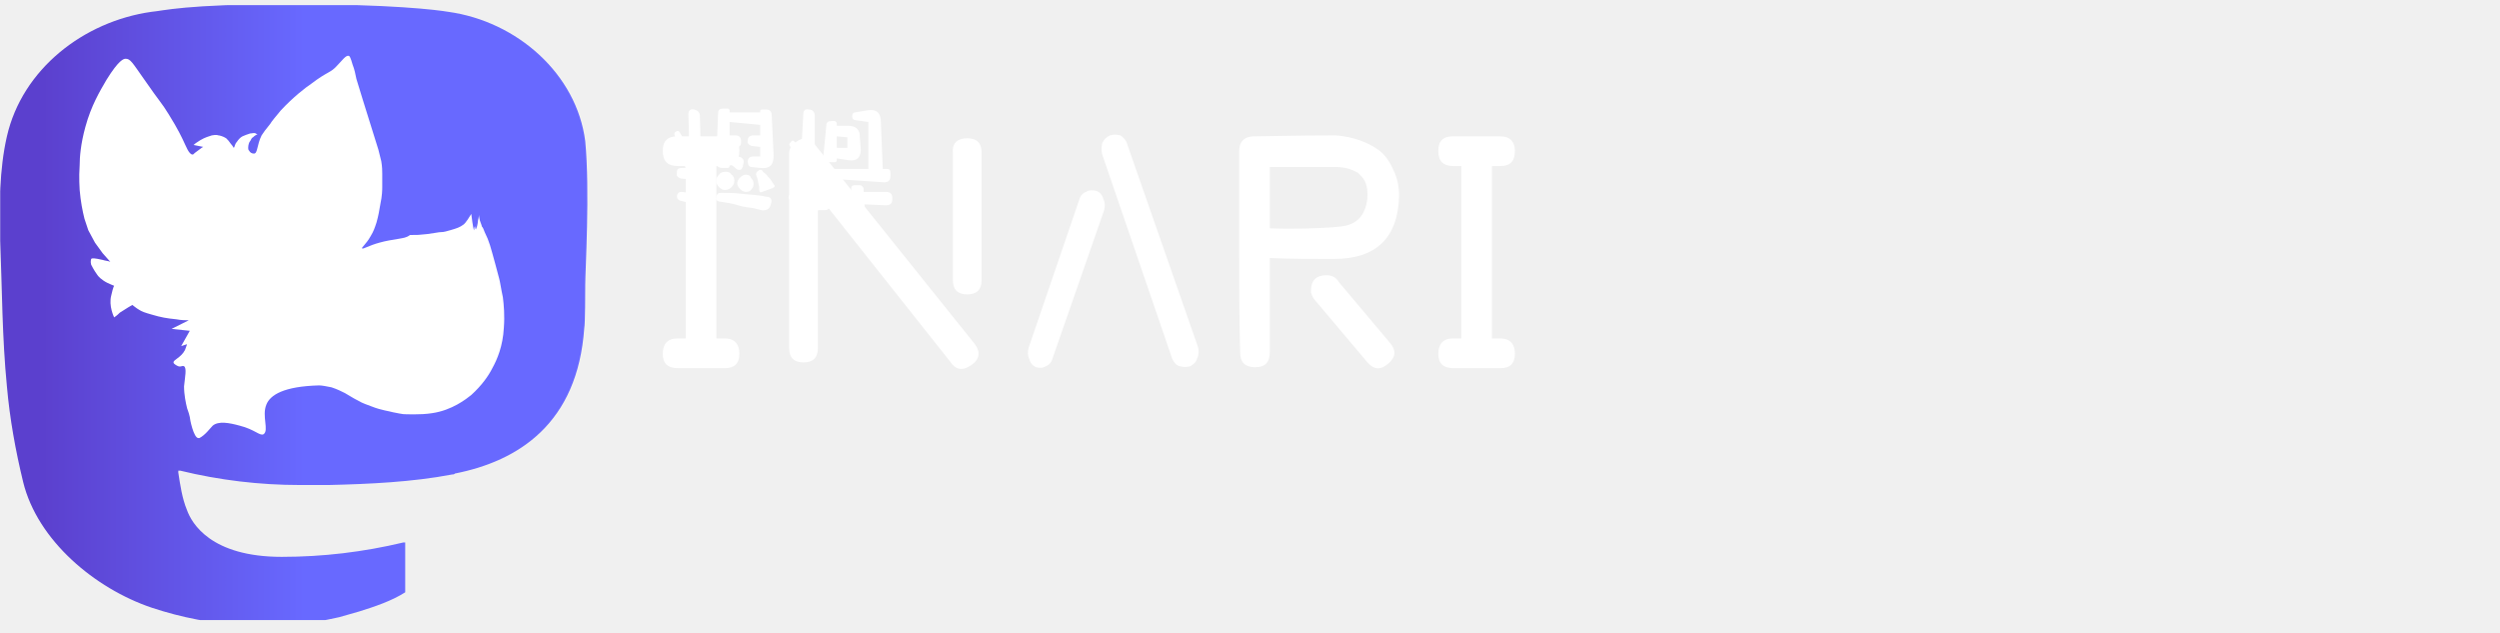
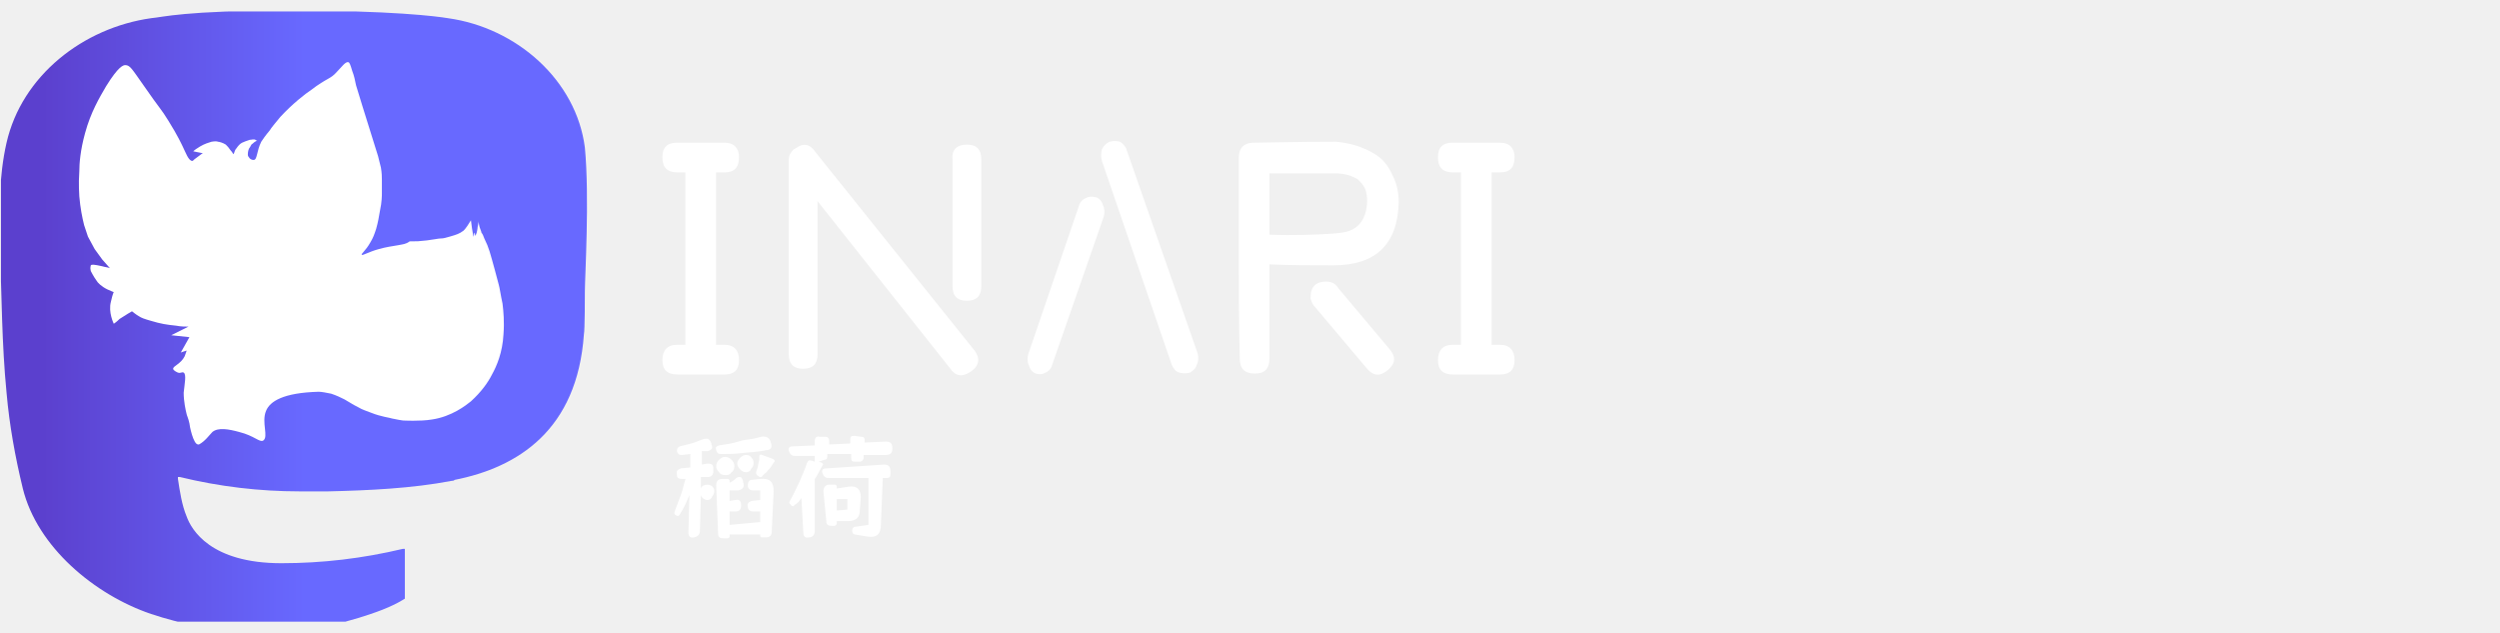
<svg xmlns="http://www.w3.org/2000/svg" xmlns:xlink="http://www.w3.org/1999/xlink" version="1.1" id="图层_1" x="0px" y="0px" viewBox="0 0 261 66" style="enable-background:new 0 0 261 66;" xml:space="preserve">
  <style type="text/css">
	.st0{fill:#FFFFFF;}
- 	.st1{fill:url(#_x3C_path_x3E__00000162353799242140481990000001480715739542591374_);fill-opacity:0.97;}
+ 	.st1{fill:url(#_x3C_path_x3E__00000107590694422900281670000005889849519544164228_);fill-opacity:0.97;}
+ 	.st2{clip-path:url(#SVGID_00000019660430892708037350000008450153288991417484_);}
+ 	.st3{clip-path:url(#SVGID_00000037690522879643216670000004062219561626654361_);}
</style>
  <symbol id="Deleted_Symbol" viewBox="-79.1 -32.5 158.2 64.9">
    <g>
      <g>
        <path class="st0" d="M-4.3,15.6v-18h0.9c1,0,1.5-0.6,1.5-1.6s-0.5-1.5-1.5-1.5h-4.9C-9.4-5.5-9.9-5-9.9-4s0.5,1.6,1.5,1.6h0.9v18     h-0.8c-1.1,0-1.6,0.5-1.6,1.6c0,1,0.5,1.5,1.5,1.5h5c1,0,1.5-0.6,1.5-1.5c0-1.1-0.5-1.6-1.5-1.6H-4.3z" />
        <path class="st0" d="M22.7-3c0.6-0.8,0.5-1.6-0.4-2.2s-1.6-0.5-2.2,0.4L6.3,12.6v-16c0-1-0.5-1.5-1.5-1.5S3.3-4.4,3.3-3.4v20.3     c0,0.5,0.2,0.8,0.5,1.1L4,18.1c0.8,0.6,1.5,0.5,2.1-0.4L22.7-3z M21.9,18.5c1,0,1.5-0.5,1.5-1.5V3.7c0-1-0.5-1.5-1.5-1.5     s-1.5,0.5-1.5,1.5V17C20.3,18,20.9,18.5,21.9,18.5z" />
        <path class="st0" d="M29.1-5.4c-0.3,0.1-0.6,0.4-0.7,0.8c-0.2,0.4-0.2,0.8-0.1,1.2l5.3,15.5c0.1,0.4,0.4,0.7,0.7,0.8     c0.3,0.2,0.7,0.2,1.1,0.1c0.3-0.1,0.6-0.4,0.7-0.8c0.2-0.4,0.2-0.8,0.1-1.2L30.8-4.5c-0.1-0.4-0.4-0.7-0.7-0.8     C29.8-5.5,29.4-5.5,29.1-5.4z M43.3-4.5L36,16.8c-0.1,0.4-0.1,0.8,0,1.2c0.2,0.4,0.4,0.6,0.8,0.8c0.4,0.1,0.7,0.1,1.1,0     c0.3-0.2,0.6-0.5,0.7-0.9L46-3.3c0.1-0.4,0.1-0.8-0.1-1.2c-0.1-0.4-0.4-0.6-0.7-0.8c-0.4-0.1-0.7-0.1-1.1,0     C43.7-5.2,43.5-4.9,43.3-4.5z" />
        <path class="st0" d="M50.3,7.6v0.2v9.1v0.2c0,0.5,0.1,0.9,0.4,1.2c0.4,0.4,1,0.4,1.2,0.4c1.2,0,4.3,0.1,8.5,0.1     c2.6-0.2,4.3-1.3,4.9-1.9c0.7-0.7,1.1-1.7,1.1-1.7l0,0c0.4-0.8,0.6-1.7,0.6-2.7c-0.1-4.4-2.4-6.6-6.8-6.6c-2.2,0-4.5,0-6.7,0.1     v-9.8c0-1.1-0.5-1.6-1.5-1.6c-1.1,0-1.6,0.5-1.6,1.6C50.3,0,50.3,3.8,50.3,7.6z M53.5,9.1c2.7-0.1,4.9,0,6.5,0.1     c1,0.1,2,0.1,2.8,0.9c0.9,0.9,0.9,2.3,0.9,2.5c0,0.9-0.2,1.5-0.7,2c-0.1,0.1-0.2,0.2-0.3,0.3c0,0-0.2,0.1-0.4,0.2     c-0.8,0.4-1.8,0.4-1.8,0.4c-1,0-3.5,0-7,0C53.5,13.4,53.5,11.2,53.5,9.1z M59.4,4.2c0.6,0,1-0.2,1.3-0.7L66-2.8     c0.7-0.8,0.7-1.5-0.1-2.2c-0.8-0.7-1.5-0.7-2.2,0.1l-5.4,6.4c-0.3,0.3-0.4,0.6-0.5,0.9v0.2C57.8,3.7,58.4,4.2,59.4,4.2z" />
        <path class="st0" d="M76.7,15.6v-18h0.9c1,0,1.5-0.6,1.5-1.6s-0.5-1.5-1.5-1.5h-4.9c-1.1,0-1.6,0.5-1.6,1.5s0.5,1.6,1.5,1.6h0.9     v18h-0.8c-1.1,0-1.6,0.5-1.6,1.6c0,1,0.5,1.5,1.5,1.5h5c1,0,1.5-0.6,1.5-1.5c0-1.1-0.5-1.6-1.5-1.6H76.7z" />
      </g>
-       <linearGradient id="_x3C_path_x3E__00000085217964680574287520000004326814525563128987_" gradientUnits="userSpaceOnUse" x1="-158.323" y1="-32.5" x2="-96.955" y2="-32.5" gradientTransform="matrix(1 0 0 1 79.2 32.5)">
+       <linearGradient id="_x3C_path_x3E__00000142890107516186073660000011713373719216717759_" gradientUnits="userSpaceOnUse" x1="-237.423" y1="-65" x2="-176.055" y2="-65" gradientTransform="matrix(1 0 0 1 158.3 65)">
        <stop offset="7.551570e-02" style="stop-color:#563ACC" />
        <stop offset="0.52" style="stop-color:#6364FF" />
      </linearGradient>
-       <path id="_x3C_path_x3E__00000067204891299986254410000008613109579413119410_" style="fill:url(#_x3C_path_x3E__00000085217964680574287520000004326814525563128987_);fill-opacity:0.97;" d="    M-18,18.2c-0.9,7-7.1,12.5-14.3,13.5c-1.2,0.2-5.9,0.8-16.6,0.8H-49c-10.8,0-13.1-0.7-14.3-0.8c-7.1-1-13.5-6-15.1-13    c-0.8-3.5-0.8-7.3-0.7-10.9c0.2-5.1,0.2-10.1,0.7-15.2c0.3-3.4,0.9-6.7,1.7-10c1.5-6.1,7.5-11.1,13.4-13.1    c6.3-2.1,13.1-2.5,19.6-1c0.7,0.2,1.4,0.4,2.1,0.6c1.6,0.5,3.4,1.1,4.8,2c0,0,0,0,0,0.1c0,0,0,0,0,0.1v4.9c0,0,0,0,0,0.1s0,0,0,0    s0,0-0.1,0c0,0,0,0-0.1,0c-4.2-1-8.4-1.5-12.7-1.5c-7.4,0-9.4,3.5-9.9,4.9c-0.5,1.2-0.7,2.6-0.9,3.9c0,0,0,0,0,0.1c0,0,0,0,0,0.1    c0,0,0,0,0.1,0c0,0,0,0,0.1,0c4.1-1,8.3-1.5,12.5-1.5c1,0,2,0,3,0c4.2,0.1,8.7,0.3,12.9,1.1c0.1,0,0.2,0,0.3,0.1    c6.6,1.3,12.8,5.2,13.5,15.2C-18-0.9-18,2.8-18,3.2C-18,4.6-17.5,13-18,18.2z" />
+       <path id="_x3C_path_x3E__00000137826011537527719390000008708268023713158320_" style="fill:url(#_x3C_path_x3E__00000142890107516186073660000011713373719216717759_);fill-opacity:0.97;" d="    M-18,18.2c-0.9,7-7.1,12.5-14.3,13.5c-1.2,0.2-5.9,0.8-16.6,0.8H-49c-10.8,0-13.1-0.7-14.3-0.8c-7.1-1-13.5-6-15.1-13    c-0.8-3.5-0.8-7.3-0.7-10.9c0.2-5.1,0.2-10.1,0.7-15.2c0.3-3.4,0.9-6.7,1.7-10c1.5-6.1,7.5-11.1,13.4-13.1    c6.3-2.1,13.1-2.5,19.6-1c0.7,0.2,1.4,0.4,2.1,0.6c1.6,0.5,3.4,1.1,4.8,2c0,0,0,0,0,0.1c0,0,0,0,0,0.1v4.9c0,0,0,0,0,0.1s0,0,0,0    s0,0-0.1,0c0,0,0,0-0.1,0c-4.2-1-8.4-1.5-12.7-1.5c-7.4,0-9.4,3.5-9.9,4.9c-0.5,1.2-0.7,2.6-0.9,3.9c0,0,0,0,0,0.1c0,0,0,0,0,0.1    c0,0,0,0,0.1,0c0,0,0,0,0.1,0c4.1-1,8.3-1.5,12.5-1.5c1,0,2,0,3,0c4.2,0.1,8.7,0.3,12.9,1.1c0.1,0,0.2,0,0.3,0.1    c6.6,1.3,12.8,5.2,13.5,15.2C-18-0.9-18,2.8-18,3.2C-18,4.6-17.5,13-18,18.2z" />
      <path class="st0" d="M-42.3,26.2c-0.2,0.7-0.3,0.9-0.4,0.9c-0.3,0.1-0.7-0.5-1.2-1c-0.7-0.8-1-0.6-2.7-1.9    c-0.6-0.4-1.9-1.4-3.2-2.8c-0.5-0.6-1-1.2-1.1-1.4c-0.5-0.6-0.7-0.9-0.9-1.2c-0.5-1-0.4-1.9-0.8-1.9c-0.2,0-0.4,0.1-0.5,0.3    c-0.1,0.1-0.1,0.2-0.1,0.3c0,0.3,0.1,0.6,0.2,0.7c0.1,0.1,0.1,0.3,0.3,0.4c0.2,0.2,0.4,0.3,0.5,0.3c0,0-0.1,0-0.2,0.1    c-0.2,0.1-0.4,0-0.6,0c-0.3-0.1-0.6-0.2-0.8-0.3c-0.2-0.1-0.4-0.3-0.6-0.6c-0.2-0.2-0.2-0.5-0.3-0.6c-0.1,0.1-0.1,0.2-0.3,0.4    c-0.2,0.3-0.3,0.4-0.5,0.6c-0.3,0.2-0.7,0.3-0.8,0.3c-0.3,0.1-0.6,0-0.7,0c-0.3-0.1-0.7-0.2-1.2-0.5c-0.3-0.2-0.5-0.3-0.7-0.5    l1-0.2c-0.2-0.1-0.4-0.3-0.7-0.5s-0.3-0.3-0.4-0.3c-0.4,0-0.7,0.9-1,1.5c-0.1,0.2-0.5,1.1-1.5,2.7c-0.8,1.3-0.8,1.1-2.6,3.7    c-1.2,1.7-1.4,2.1-1.9,2.1c-0.2,0-0.7-0.1-2-2.2c-0.7-1.2-1.6-2.7-2.2-4.9c-0.5-1.8-0.6-3.2-0.6-4c-0.1-1.4,0-2.4,0-2.6    c0.1-1.2,0.3-2.2,0.5-3l0.4-1.2l0.7-1.3l0.8-1.1l0.8-0.9c-0.2,0.1-0.5,0.1-0.8,0.2C-69.3,6-69.5,6-69.6,5.9c0-0.1-0.1-0.2,0-0.6    c0,0,0.3-0.6,0.6-1c0.1-0.2,0.5-0.6,1.1-0.9c0.2-0.1,0.7-0.3,0.7-0.3l0,0c0,0-0.1-0.1-0.3-1c-0.3-1.1,0.3-2.3,0.3-2.3    c0.3,0.2,0.5,0.4,0.6,0.5c0.6,0.4,1.3,0.8,1.3,0.8s0.5-0.4,0.7-0.5c0.3-0.2,0.6-0.3,1.3-0.5c1-0.3,1.6-0.4,2.6-0.5    c0.5-0.1,1-0.1,1.3-0.1l-1.8-0.9l1.9-0.2l-0.9-1.6l0.6,0.2c0-0.1-0.1-0.3-0.2-0.6c-0.4-0.8-1.2-1-1.2-1.3c0-0.2,0.5-0.4,0.5-0.4    c0.3-0.1,0.4,0.1,0.6,0c0.3-0.2,0.1-1.1,0-2.1c0-0.9,0.2-1.8,0.3-2.2c0-0.1,0.2-0.5,0.3-1l0,0c0-0.2,0.4-2.2,0.9-2.2    c0.1,0,0.1,0,0.1,0c0.6,0.3,1.1,1,1.4,1.3c0.6,0.5,1.7,0.3,2.8,0c1.6-0.4,2.1-1.1,2.5-0.9c0.6,0.4-0.2,1.9,0.3,3.1    c0.4,1,1.8,1.9,5.5,2c0.3,0,0.8-0.1,1.3-0.2c0.6-0.2,1-0.4,1.4-0.6c0.7-0.4,0.8-0.5,1.4-0.8c0.5-0.3,0.9-0.4,1.4-0.6    c1-0.4,1.9-0.5,2.2-0.6c0.4-0.1,1.1-0.2,1.1-0.2s1.8-0.1,3,0.1c2.1,0.3,3.6,1.5,4.1,1.9c1.1,1,1.8,2,2.2,2.8    c0.5,0.9,1.1,2.3,1.2,4.2c0.1,1.3,0,2.4-0.1,3.2c-0.2,0.9-0.3,1.7-0.4,2c-0.1,0.4-0.1,0.4-0.4,1.5c-0.5,1.8-0.6,2.3-1.1,3.3    c-0.1,0.3-0.2,0.5-0.3,0.6c0,0.1-0.1,0.3-0.2,0.6c-0.1,0.4-0.1,0.6-0.1,0.6s0-0.2-0.1-0.6c0,0,0-0.2-0.1-0.6    C-29.4,9.1-29.4,9-29.4,9c-0.1,0-0.1,0.3-0.1,0.3c-0.1,0-0.1-0.4-0.1-0.4c-0.1,0-0.3,1.7-0.3,1.7c-0.6-1-0.8-1.1-0.8-1.1    c-0.4-0.3-0.7-0.4-1.4-0.6c-0.4-0.1-0.6-0.2-1-0.2c-0.2,0-0.6-0.1-1.4-0.2c-0.9-0.1-1-0.1-1.8-0.1C-36.7,8.1-37,8.1-37.5,8    c-0.6-0.1-1.3-0.2-2-0.4c-1.1-0.3-1.7-0.7-1.8-0.6s0.4,0.4,0.9,1.3c0.3,0.5,0.4,0.8,0.6,1.4c0.2,0.7,0.3,1.3,0.4,1.9    c0.2,0.9,0.2,1.6,0.2,1.8c0,0.6,0,1.1,0,1.4c0,0.3,0,0.7-0.1,1.3c-0.1,0.4-0.3,1.2-0.3,1.2c-1.5,4.8-2.1,6.7-2.3,7.4    C-42,25.2-42.1,25.7-42.3,26.2z" />
    </g>
  </symbol>
-   <symbol id="logo-symbol-wordmark-with-sub" viewBox="-79.2 -32.2 158.4 65.5">
+   <symbol id="logo-symbol-wordmark-with-sub" viewBox="-79.2 -33 158.5 66.1">
    <g>
-       <defs>
-         <rect id="SVGID_1_" x="-79.2" y="-32.2" width="158.4" height="64.9" />
-       </defs>
-       <clipPath id="SVGID_00000035532214499330000150000013308238943507226537_">
-         <use xlink:href="#SVGID_1_" style="overflow:visible;" />
-       </clipPath>
-       <g style="clip-path:url(#SVGID_00000035532214499330000150000013308238943507226537_);">
-         <use xlink:href="#Deleted_Symbol" width="158.2" height="64.9" id="XMLID_00000038386125068896248500000013214903545810129034_" x="-79.1" y="-32.5" transform="matrix(1 0 0 -1 -7.729148e-02 0.8996)" style="overflow:visible;" />
+       <g>
+         <defs>
+           <rect id="SVGID_1_" x="-79.2" y="-33" width="158.4" height="64.9" />
+         </defs>
+         <clipPath id="SVGID_00000183947132270739540650000006820463734386997893_">
+           <use xlink:href="#SVGID_1_" style="overflow:visible;" />
+         </clipPath>
+         <g style="clip-path:url(#SVGID_00000183947132270739540650000006820463734386997893_);">
+           <g>
+             <defs>
+               <rect id="SVGID_00000123421697135238212180000016300230249813853590_" x="-79.1" y="-32.4" width="158.2" height="64.9" />
+             </defs>
+             <clipPath id="SVGID_00000049935096220468441140000004307026066282469252_">
+               <use xlink:href="#SVGID_00000123421697135238212180000016300230249813853590_" style="overflow:visible;" />
+             </clipPath>
+             <g style="clip-path:url(#SVGID_00000049935096220468441140000004307026066282469252_);">
+               <use xlink:href="#Deleted_Symbol" width="158.2" height="64.9" id="XMLID_00000072993339515706052130000005655400703770559118_" x="-79.1" y="-32.5" transform="matrix(1 0 0 -1 -0.1159 0.5994)" style="overflow:visible;" />
+             </g>
+           </g>
+         </g>
      </g>
    </g>
    <g>
-       <path class="st0" d="M-7.2-16.2c-0.3-0.7-0.6-1.4-1-2c-0.1-0.2-0.2-0.2-0.4-0.1s-0.2,0.3-0.1,0.5c0.2,0.5,0.4,1.1,0.6,1.6    c0.2,0.5,0.3,1.1,0.5,1.7H-8c-0.3,0-0.5,0.1-0.5,0.4v0.1c-0.1,0.3,0.1,0.5,0.4,0.6l1,0.1v1.4L-8-12c-0.3,0-0.4,0.1-0.5,0.4    c0,0.3,0.1,0.4,0.3,0.5c0.4,0.1,0.8,0.2,1.2,0.3s0.8,0.3,1.1,0.4c0.2,0.1,0.5,0.1,0.6,0.1c0.2-0.1,0.3-0.2,0.4-0.5v-0.1    c0.2-0.4,0-0.6-0.4-0.7c-0.1,0-0.2,0-0.3,0c-0.1,0-0.2,0-0.3,0V-13l0.6,0.1c0.4,0,0.6-0.1,0.6-0.5v-0.3c0-0.4-0.2-0.6-0.6-0.6H-6    v-1.2c0.1,0.3,0.4,0.4,0.7,0.4c0.2,0,0.4-0.1,0.5-0.2c0.2-0.2,0.2-0.3,0.2-0.5c0-0.2-0.1-0.4-0.2-0.5c-0.1-0.3-0.3-0.4-0.5-0.4    c-0.3,0-0.6,0.2-0.7,0.5l-0.1-3.7c0-0.4-0.2-0.6-0.6-0.7s-0.6,0.1-0.6,0.5L-7.2-16.2L-7.2-16.2z M0.2-20.3H-3v-0.2    c0-0.1-0.1-0.2-0.2-0.2h-0.4c-0.4,0-0.6,0.1-0.6,0.5l-0.2,5c0,0.5,0.2,0.7,0.7,0.7h0.5c0.1,0,0.2-0.1,0.2-0.2v-0.2    c0.2,0.1,0.4,0.2,0.6,0.4c0.2,0.2,0.3,0.2,0.5,0.2c0.1,0,0.2-0.1,0.3-0.4v-0.1c0.2-0.5,0-0.8-0.5-0.9c-0.3,0-0.6,0-0.9,0v-1.1    l0.6,0.1c0.4,0.1,0.6-0.1,0.6-0.5v-0.1c0-0.4-0.2-0.6-0.6-0.6H-3v-1.4L0.2-19v1.1h-0.7c-0.4,0-0.6,0.2-0.6,0.5    c-0.1,0.3,0.1,0.5,0.4,0.6l0.9,0.1v1h-0.7c-0.4,0-0.6,0.2-0.6,0.5s0.1,0.6,0.4,0.6l0.9,0.1c1,0.1,1.4-0.3,1.4-1.3L1.4-20    c0-0.4-0.2-0.6-0.6-0.6H0.4c-0.2,0-0.2,0.1-0.2,0.2C0.2-20.4,0.2-20.3,0.2-20.3z M-3.5-14.1c-0.2,0-0.5,0.1-0.6,0.3    c-0.2,0.2-0.3,0.4-0.3,0.6c0,0.3,0.1,0.5,0.3,0.7c0.2,0.2,0.4,0.3,0.6,0.3c0.3,0,0.5-0.1,0.7-0.3s0.3-0.4,0.3-0.7    c0-0.2-0.1-0.5-0.3-0.6C-3-14.1-3.2-14.1-3.5-14.1z M-4.4-11.5c-0.1,0.3,0,0.4,0.3,0.5c0.7,0.1,1.4,0.2,2,0.4s1.1,0.2,1.6,0.3    l0.8,0.2c0.5,0.1,0.9-0.1,1-0.6c0.2-0.5,0-0.8-0.5-0.8c-0.8-0.2-1.7-0.2-2.5-0.3s-1.5-0.1-2.2-0.1C-4.2-11.9-4.3-11.8-4.4-11.5z     M-1.3-13.8c-0.2,0-0.4,0.1-0.6,0.3s-0.3,0.4-0.3,0.6c0,0.2,0.1,0.4,0.3,0.6c0.2,0.2,0.4,0.3,0.6,0.3c0.3,0,0.5-0.1,0.6-0.3    c0.2-0.2,0.2-0.4,0.2-0.6c0-0.2-0.1-0.4-0.3-0.6C-0.8-13.7-1.1-13.8-1.3-13.8z M0-14.2c-0.2,0.1-0.3,0.3-0.2,0.5    C0-13.2,0-12.8,0.1-12.5v0.3c0,0.2,0.1,0.3,0.3,0.2l1.1-0.4c0.2-0.1,0.3-0.2,0.1-0.4l-0.2-0.3c-0.1-0.2-0.2-0.3-0.4-0.5    c-0.1-0.2-0.3-0.3-0.5-0.5C0.4-14.3,0.2-14.4,0-14.2z" />
-       <path class="st0" d="M4.5-16.5c-0.1-0.1-0.2-0.3-0.3-0.4C4.1-17,4-17.1,3.8-17.2c-0.1-0.2-0.3-0.2-0.4,0C3.2-17,3.2-17,3.3-16.8    c0.4,0.7,0.7,1.4,1,2c0.3,0.7,0.6,1.4,0.8,2c0.1,0.2,0.2,0.3,0.5,0.2l0.3-0.1v0.6H3.8c-0.3,0-0.5,0.2-0.6,0.5    c-0.1,0.3,0,0.5,0.4,0.5l2.3,0.1v0.5c0,0.3,0.2,0.5,0.5,0.4H7c0.3,0,0.4-0.2,0.4-0.4v-0.4l2.2,0.1v0.4c0,0.3,0.1,0.4,0.4,0.4    l0.8-0.1c0.2,0,0.3-0.1,0.3-0.3v-0.3l2.2,0.1c0.5,0,0.7-0.2,0.7-0.7s-0.2-0.7-0.7-0.7H11v-0.3c0-0.2-0.2-0.4-0.4-0.4h-0.5    c-0.3,0-0.4,0.1-0.4,0.4v0.4H7.2v-0.3c0-0.2-0.1-0.3-0.3-0.3l-0.6-0.2l0.3-0.1c0.2-0.1,0.2-0.2,0.1-0.3c-0.3-0.5-0.5-1-0.8-1.4    v-5.4c0-0.4-0.2-0.7-0.6-0.7c-0.4-0.1-0.6,0.1-0.6,0.5L4.5-16.5z M10.1-20.3c-0.2,0-0.3,0.2-0.3,0.4c0,0.2,0.1,0.4,0.3,0.4    l1.4,0.2v4.9H7.3c-0.3,0-0.5,0.2-0.6,0.5s0,0.5,0.4,0.5l6,0.4c0.5,0,0.7-0.2,0.7-0.7V-14c0-0.3-0.1-0.4-0.4-0.4H13l-0.2-4.9    c0-1-0.5-1.4-1.5-1.2L10.1-20.3z M6.8-15.8c0,0.4,0.2,0.7,0.6,0.7H8c0.1,0,0.2-0.1,0.2-0.2v-0.2l1.3,0.2c0.8,0.1,1.2-0.3,1.2-1.1    l-0.1-1.4c0-0.7-0.4-1.1-1.2-1.1H8.2v-0.2c0-0.2-0.1-0.2-0.2-0.3H7.7c-0.4,0-0.6,0.1-0.6,0.5L6.8-15.8z M8.2-17.8l1.1,0.1v1.1H8.2    V-17.8z" />
+       <path class="st0" d="M-7.2,18.7l-0.1,3.9c0,0.4,0.2,0.6,0.6,0.5s0.6-0.3,0.6-0.7l0.1-3.7c0.1,0.3,0.4,0.5,0.7,0.5    c0.2,0,0.4-0.1,0.5-0.4c0.1-0.1,0.2-0.3,0.2-0.5c0-0.2,0-0.3-0.2-0.5c-0.1-0.1-0.3-0.2-0.5-0.2c-0.3,0-0.6,0.1-0.7,0.4v-1.2h0.7    c0.4,0,0.6-0.2,0.6-0.6v-0.3c0-0.4-0.2-0.5-0.6-0.5l-0.6,0.1v-1.4c0.1,0,0.2,0,0.3,0c0.1,0,0.2,0,0.3,0c0.4-0.1,0.6-0.3,0.4-0.7    v-0.1C-5,13-5.1,12.9-5.3,12.8c-0.1,0-0.4,0-0.6,0.1C-6.2,13-6.6,13.2-7,13.3s-0.8,0.2-1.2,0.3c-0.2,0.1-0.3,0.2-0.3,0.5    c0.1,0.3,0.2,0.4,0.5,0.4l0.9-0.1v1.4l-1,0.1c-0.3,0.1-0.5,0.3-0.4,0.6v0.1c0,0.3,0.2,0.4,0.5,0.4h0.4c-0.2,0.6-0.3,1.2-0.5,1.7    c-0.2,0.5-0.4,1.1-0.6,1.6c-0.1,0.2-0.1,0.4,0.1,0.5s0.3,0.1,0.4-0.1C-7.8,20.1-7.5,19.4-7.2,18.7L-7.2,18.7z M0.2,22.9    c0,0.1,0,0.2,0.2,0.2h0.4c0.4,0,0.6-0.2,0.6-0.6l0.2-4.2c0-1-0.4-1.4-1.4-1.3l-0.9,0.1c-0.3,0-0.4,0.3-0.4,0.6    c0,0.3,0.2,0.5,0.6,0.5h0.7v1l-0.9,0.1c-0.3,0.1-0.5,0.3-0.4,0.6c0,0.3,0.2,0.5,0.6,0.5h0.7v1.1L-3,21.8v-1.4h0.6    c0.4,0,0.6-0.2,0.6-0.6v-0.1c0-0.4-0.2-0.6-0.6-0.5L-3,19.3v-1.1c0.3,0,0.6,0,0.9,0c0.5-0.1,0.7-0.4,0.5-0.9v-0.1    c-0.1-0.3-0.2-0.4-0.3-0.4c-0.2,0-0.3,0-0.5,0.2c-0.2,0.2-0.4,0.3-0.6,0.4v-0.2c0-0.1-0.1-0.2-0.2-0.2h-0.5    c-0.5,0-0.7,0.2-0.7,0.7l0.2,5c0,0.4,0.2,0.5,0.6,0.5h0.4c0.1,0,0.2-0.1,0.2-0.2v-0.2h3.2V22.9z M-2.8,16.3    c0.2-0.1,0.3-0.4,0.3-0.6c0-0.3-0.1-0.5-0.3-0.7s-0.4-0.3-0.7-0.3c-0.2,0-0.4,0.1-0.6,0.3c-0.2,0.2-0.3,0.4-0.3,0.7    c0,0.2,0.1,0.4,0.3,0.6c0.1,0.2,0.4,0.3,0.6,0.3C-3.2,16.6-3,16.6-2.8,16.3z M-3.9,14.4c0.7,0,1.4,0,2.2-0.1S0,14.2,0.8,14    c0.5,0,0.7-0.3,0.5-0.8c-0.1-0.5-0.5-0.7-1-0.6l-0.8,0.2c-0.5,0.1-1,0.1-1.6,0.3s-1.3,0.3-2,0.4c-0.3,0.1-0.4,0.2-0.3,0.5    S-4.2,14.4-3.9,14.4z M-0.8,16c0.2-0.2,0.3-0.4,0.3-0.6c0-0.2,0-0.4-0.2-0.6c-0.1-0.2-0.3-0.3-0.6-0.3c-0.2,0-0.4,0.1-0.6,0.3    c-0.2,0.2-0.3,0.4-0.3,0.6c0,0.2,0.1,0.4,0.3,0.6c0.2,0.2,0.4,0.3,0.6,0.3S-0.8,16.2-0.8,16z M0.5,16.6c0.2-0.2,0.4-0.3,0.5-0.5    c0.2-0.2,0.3-0.3,0.4-0.5l0.2-0.3c0.2-0.2,0.1-0.3-0.1-0.4l-1.1-0.4c-0.2-0.1-0.3,0-0.3,0.2V15C0,15.3,0,15.7-0.2,16.2    c-0.1,0.2,0,0.4,0.2,0.5C0.2,16.9,0.4,16.8,0.5,16.6z" />
+       <path class="st0" d="M4.7,22.6c0,0.4,0.2,0.6,0.6,0.5c0.4,0,0.6-0.3,0.6-0.7V17c0.3-0.4,0.5-0.9,0.8-1.4c0.1-0.1,0.1-0.2-0.1-0.3    l-0.3-0.1L6.9,15c0.2,0,0.3-0.1,0.3-0.3v-0.3h2.5v0.4c0,0.3,0.1,0.4,0.4,0.4h0.5c0.2,0,0.4-0.2,0.4-0.4v-0.3h2.3    c0.5,0,0.7-0.2,0.7-0.7s-0.2-0.7-0.7-0.7l-2.2,0.1v-0.3c0-0.2-0.1-0.3-0.3-0.3L10,12.5c-0.3,0-0.4,0.1-0.4,0.4v0.4l-2.2,0.1V13    c0-0.2-0.1-0.4-0.4-0.4H6.4c-0.3-0.1-0.5,0.1-0.5,0.4v0.5l-2.3,0.1c-0.4,0-0.5,0.2-0.4,0.5c0.1,0.3,0.3,0.5,0.6,0.5h2.1v0.6    l-0.3-0.1c-0.3-0.1-0.4,0-0.5,0.2c-0.2,0.6-0.5,1.3-0.8,2c-0.3,0.6-0.6,1.3-1,2c-0.1,0.2-0.1,0.2,0.1,0.4c0.1,0.2,0.3,0.2,0.4,0    c0.2-0.1,0.3-0.2,0.4-0.3c0.1-0.1,0.2-0.3,0.3-0.4L4.7,22.6z M11.3,23c1,0.2,1.5-0.2,1.5-1.2l0.2-4.9h0.4c0.3,0,0.4-0.1,0.4-0.4    v-0.3c0-0.5-0.2-0.7-0.7-0.7l-6,0.4c-0.4,0-0.5,0.2-0.4,0.5c0.1,0.3,0.3,0.5,0.6,0.5h4.2v4.9L10.1,22c-0.2,0-0.3,0.2-0.3,0.4    c0,0.2,0.1,0.4,0.3,0.4L11.3,23z M7.1,21.4c0,0.4,0.2,0.5,0.6,0.5H8c0.1-0.1,0.2-0.1,0.2-0.3v-0.2h1.2c0.8,0,1.2-0.4,1.2-1.1    l0.1-1.4c0-0.8-0.4-1.2-1.2-1.1L8.2,18v-0.2c0-0.1-0.1-0.2-0.2-0.2H7.4c-0.4,0-0.6,0.3-0.6,0.7L7.1,21.4z M8.2,19.1h1.1v1.1    l-1.1,0.1V19.1z" />
    </g>
  </symbol>
  <g id="图层_2_00000078727019194181205790000016520123684360951708_">
</g>
  <g id="图层_1_00000093177411206960925680000003227538961761014181_">
    <g>
-       <defs>
-         <rect id="SVGID_00000019671062537616172100000009835808024729234304_" x="0" y="0.1" width="158.4" height="64.9" />
-       </defs>
-       <clipPath id="SVGID_00000047778699566446961440000005034404465669687968_">
-         <use xlink:href="#SVGID_00000019671062537616172100000009835808024729234304_" style="overflow:visible;" />
-       </clipPath>
-       <g style="clip-path:url(#SVGID_00000047778699566446961440000005034404465669687968_);">
-         <use xlink:href="#logo-symbol-wordmark-with-sub" width="158.4" height="65.5" id="XMLID_00000002384308578363576720000002388368554892263560_" x="-79.2" y="-32.2" transform="matrix(1 0 0 1 79.1987 32.0356)" style="overflow:visible;" />
+       <g>
+         <defs>
+           <rect id="SVGID_00000047044957152172527580000010379861767297999800_" y="0.1" width="158.4" height="64.9" />
+         </defs>
+         <clipPath id="SVGID_00000056419613954248670490000015207262396591646132_">
+           <use xlink:href="#SVGID_00000047044957152172527580000010379861767297999800_" style="overflow:visible;" />
+         </clipPath>
+         <g style="clip-path:url(#SVGID_00000056419613954248670490000015207262396591646132_);">
+           <g>
+             <defs>
+               <rect id="SVGID_00000128463750190202167950000010177742959832651401_" x="0" y="-0.2" width="158.4" height="65.5" />
+             </defs>
+             <clipPath id="SVGID_00000024000716670004790920000010777296552366781345_">
+               <use xlink:href="#SVGID_00000128463750190202167950000010177742959832651401_" style="overflow:visible;" />
+             </clipPath>
+             <g style="clip-path:url(#SVGID_00000024000716670004790920000010777296552366781345_);">
+               <use xlink:href="#logo-symbol-wordmark-with-sub" width="158.5" height="66.1" id="XMLID_00000002384308578363576720000002388368554892263560_" x="-79.2" y="-33" transform="matrix(1 0 0 1 79.2 33)" style="overflow:visible;" />
+             </g>
+           </g>
+         </g>
      </g>
    </g>
  </g>
</svg>
